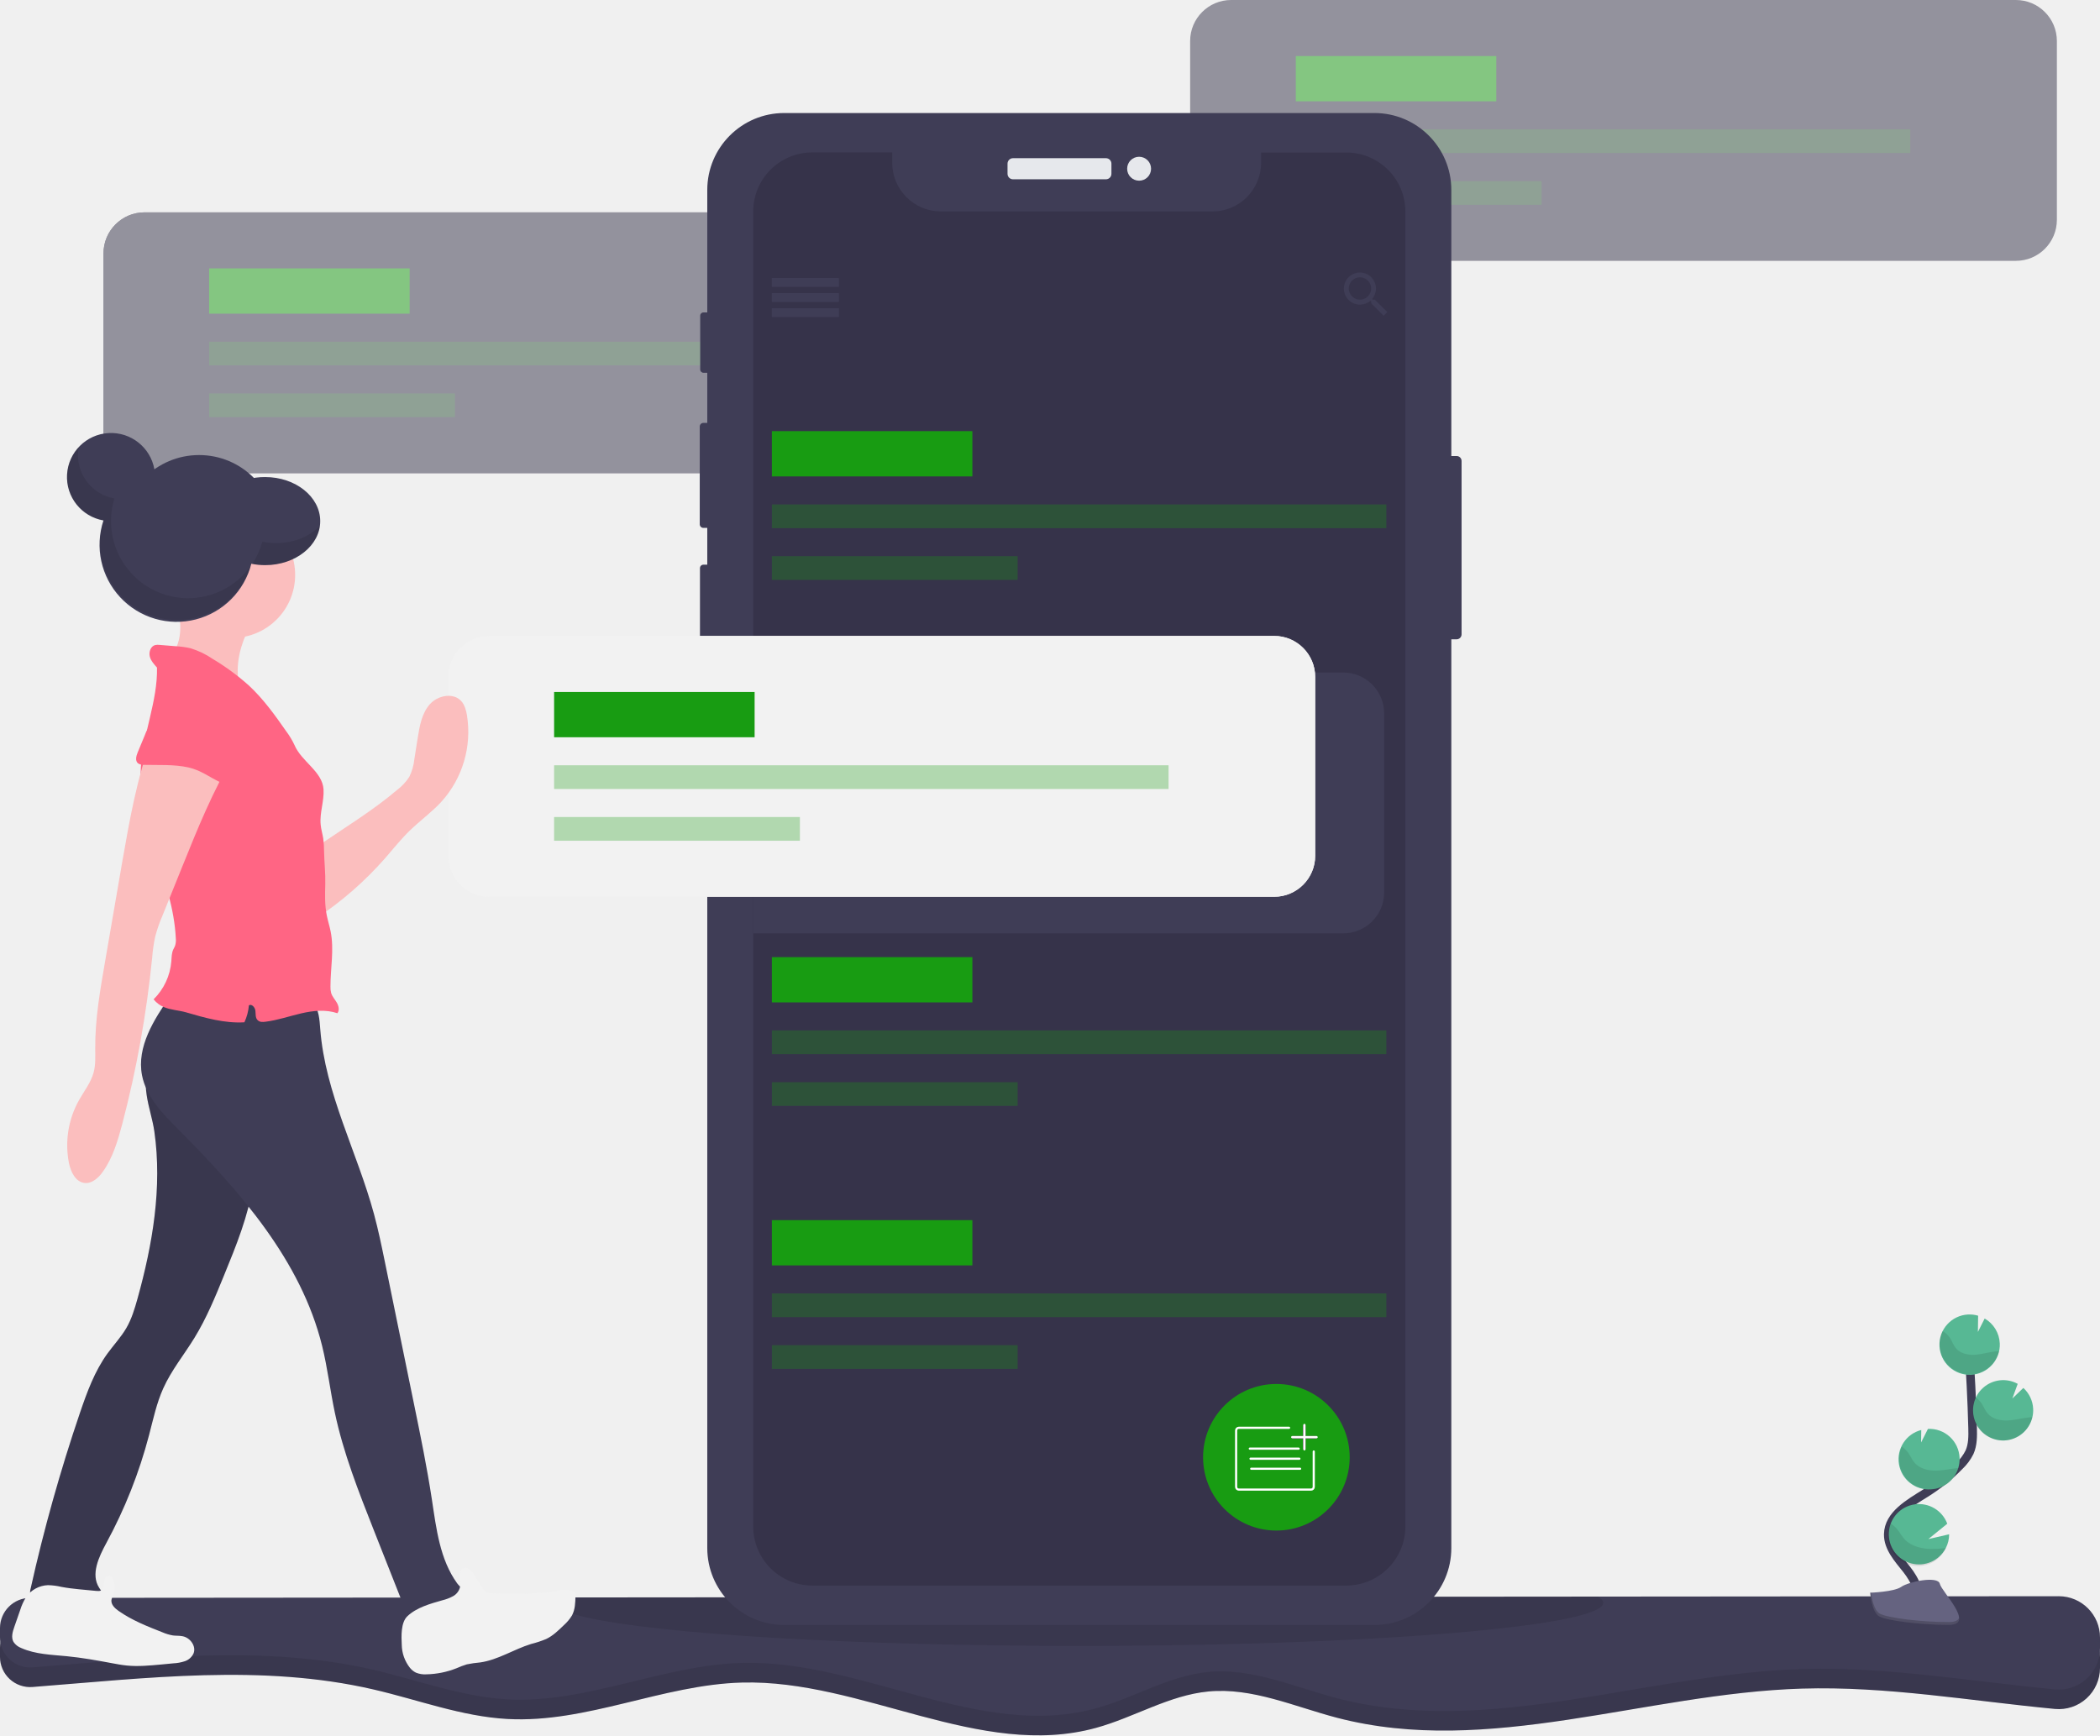
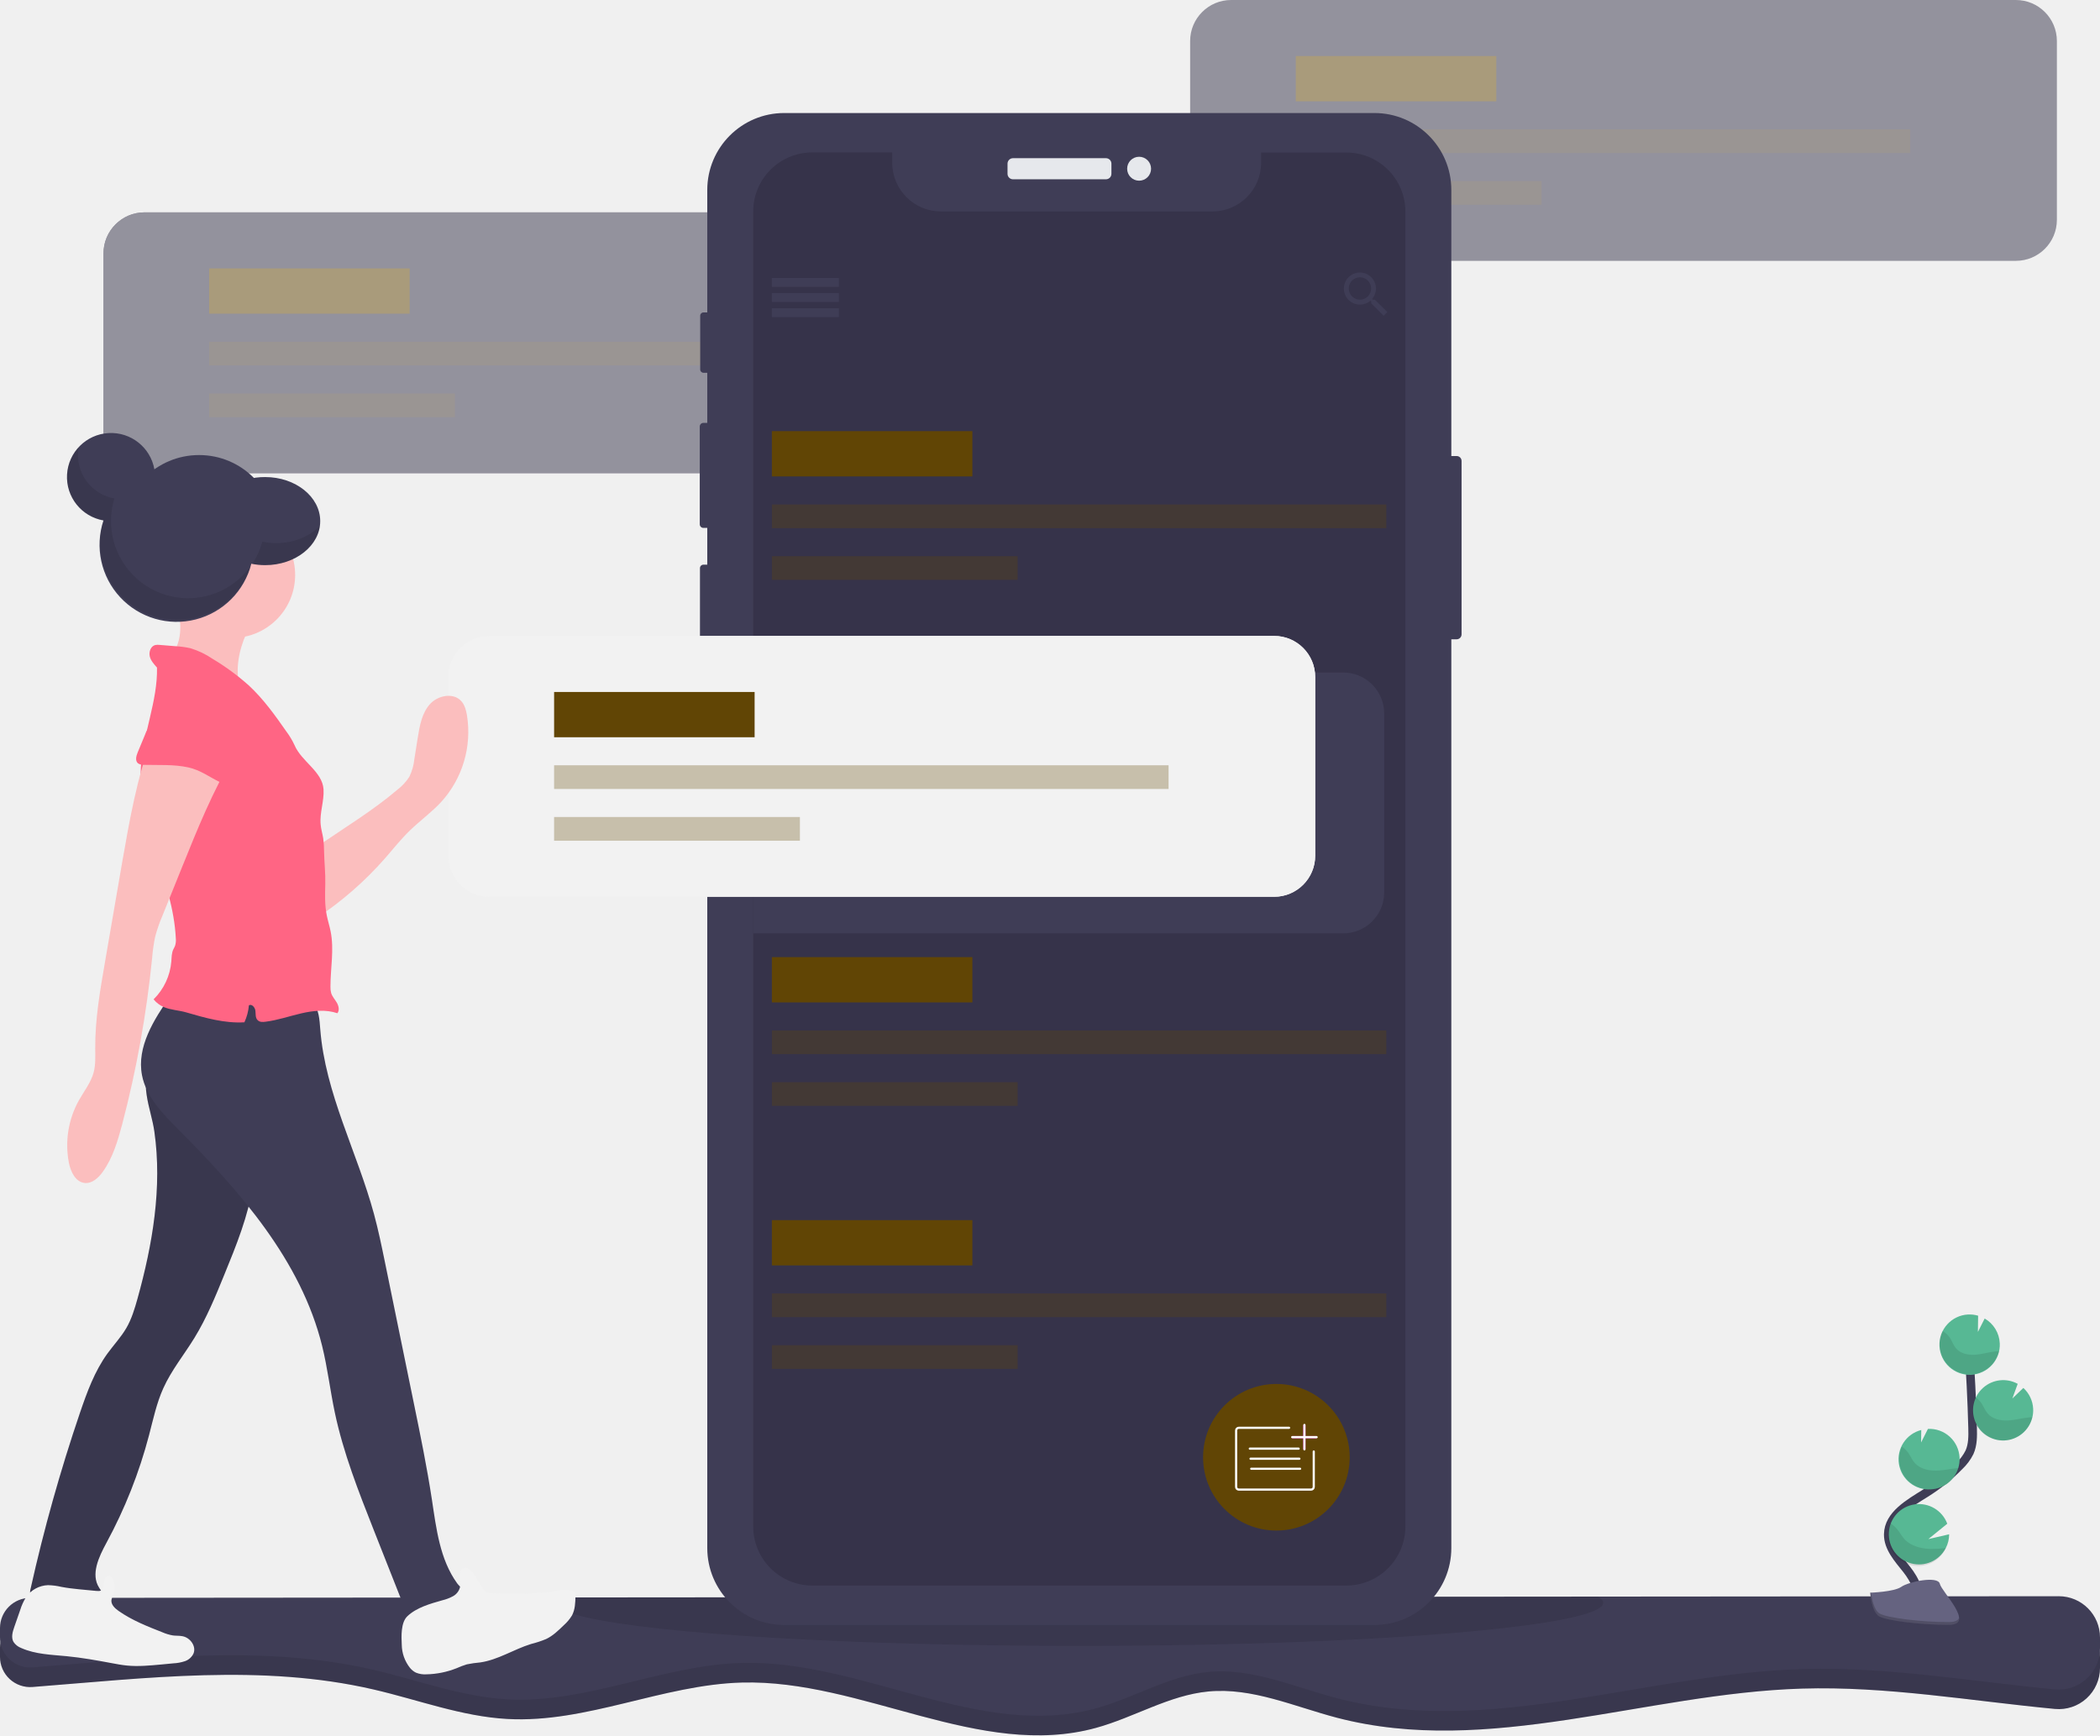
<svg xmlns="http://www.w3.org/2000/svg" data-name="Layer 1" width="974" height="805.02" viewBox="0 0 974 805.02">
  <path d="M974 768.75v5a19.11 19.11 0 01-20.91 19c-39.15-3.72-78.12-10.64-117.4-9.43-72.42 2.21-145.44 31.83-215.54 13.53-19.77-5.16-39.32-14.13-59.66-12.2-18.25 1.73-34.49 12.05-52.17 16.89C454.55 816.3 399.8 779 344.06 780.51c-36.74 1-71.92 18.89-108.62 16.9-21.27-1.14-41.53-8.92-62.28-13.71-51.66-11.94-104.86-5.27-158.09-1.13A14 14 0 010 768.64v-4.28a14 14 0 0114-14l940.92-.76A19.11 19.11 0 01974 768.75z" fill="#3f3d56" />
  <path d="M974 768.75v5a19.11 19.11 0 01-20.91 19c-39.15-3.72-78.12-10.64-117.4-9.43-72.42 2.21-145.44 31.83-215.54 13.53-19.77-5.16-39.32-14.13-59.66-12.2-18.25 1.73-34.49 12.05-52.17 16.89C454.55 816.3 399.8 779 344.06 780.51c-36.74 1-71.92 18.89-108.62 16.9-21.27-1.14-41.53-8.92-62.28-13.71-51.66-11.94-104.86-5.27-158.09-1.13A14 14 0 010 768.64v-4.28a14 14 0 0114-14l940.92-.76A19.11 19.11 0 01974 768.75z" opacity=".1" />
  <path d="M974 759.61v5a20.39 20.39 0 01-.11 2.08 19.11 19.11 0 01-20.8 17c-39.15-3.73-78.12-10.65-117.4-9.44-72.42 2.22-145.44 31.84-215.54 13.53-19.77-5.16-39.32-14.13-59.66-12.2-18.25 1.73-34.49 12.05-52.17 16.9-53.77 14.72-108.52-22.58-164.26-21.08-36.74 1-71.92 18.89-108.62 16.91-21.27-1.15-41.53-8.92-62.28-13.72-51.65-11.93-104.86-5.26-158.09-1.12a14 14 0 01-14.86-11.5 13.7 13.7 0 01-.21-2.46v-4.28a14 14 0 0114-14l235.83-.19 481.81-.4 223.28-.18A19.11 19.11 0 01974 759.61z" fill="#3f3d56" />
  <path d="M743.59 743.51c0 2.21-4.36 4.33-12.4 6.32-32.19 7.95-123.19 13.68-230.6 13.68-105.67 0-195.58-5.55-229-13.31-9-2.09-14-4.34-14-6.69 0-.82.6-1.63 1.78-2.43l481.81-.4c1.59.93 2.41 1.83 2.41 2.83z" opacity=".1" />
  <g opacity=".5">
    <rect x="552" width="402" height="121" rx="19.03" fill="#36334a" />
-     <path fill="#189c12" d="M601 26h93v21h-93z" />
-     <path fill="#189c12" opacity=".3" d="M601 60h285v11H601zm0 24h114v11H601z" />
+     <path fill="#614505" d="M601 26h93v21h-93z" />
+     <path fill="#614505" opacity=".3" d="M601 60h285v11H601zm0 24h114v11H601z" />
  </g>
  <g opacity=".5">
    <rect x="48" y="98.51" width="402" height="121" rx="19.03" fill="#36334a" />
    <path fill="#36334a" d="M97 124.51h93v21H97zm0 34h285v11H97zm0 24h114v11H97z" />
    <rect x="48" y="98.51" width="402" height="121" rx="19.03" fill="#36334a" />
-     <path fill="#189c12" d="M97 124.51h93v21H97z" />
-     <path fill="#189c12" opacity=".3" d="M97 158.51h285v11H97zm0 24h114v11H97z" />
+     <path fill="#614505" d="M97 124.51h93v21H97z" />
+     <path fill="#614505" opacity=".3" d="M97 158.51h285v11H97zm0 24h114v11H97z" />
  </g>
  <rect x="667.58" y="211.54" width="10.31" height="85.02" rx="2.29" fill="#3f3d56" />
  <rect x="324.76" y="144.93" width="5.79" height="27.99" rx="1.5" fill="#3f3d56" />
  <rect x="324.55" y="196.17" width="6.52" height="48.72" rx="1.69" fill="#3f3d56" />
  <rect x="324.65" y="261.94" width="6.21" height="49.14" rx="1.61" fill="#3f3d56" />
  <rect x="328.04" y="52.43" width="345.1" height="701.37" rx="35.69" fill="#3f3d56" />
  <rect x="467.3" y="73.38" width="48.19" height="9.79" rx="2.54" fill="#e6e8ec" />
  <circle cx="528.33" cy="78.27" r="5.55" fill="#e6e8ec" />
  <path d="M651.83 98.11v610a27.41 27.41 0 01-27.41 27.4H376.76a27.41 27.41 0 01-27.41-27.4v-610a27.41 27.41 0 0127.41-27.41h37.06v4.81a22.58 22.58 0 0022.57 22.57h126a22.57 22.57 0 0022.52-22.57v-4.76h39.51a27.41 27.41 0 0127.41 27.36z" fill="#36334a" />
  <path fill="#3f3d56" d="M358 129h31v4h-31zm0 7h31v4h-31zm0 7h31v4h-31z" />
  <path fill="#3f3d56" d="M358 129h31v4h-31zm0 7h31v4h-31zm0 7h31v4h-31zm279.66-4h-.91l-.35-.29a7.61 7.61 0 001.78-4.89 7.44 7.44 0 10-7.4 7.48 7.73 7.73 0 004.88-1.78l.34.29v.92l5.74 5.75 1.72-1.72zm-6.88 0a5.18 5.18 0 115.16-5.18 5.15 5.15 0 01-5.16 5.18z" />
-   <path fill="#189c12" d="M358 200h93v21h-93z" />
-   <path fill="#189c12" opacity=".3" d="M358 234h285v11H358zm0 24h114v11H358z" />
-   <path fill="#189c12" d="M358 444h93v21h-93z" />
-   <path fill="#189c12" opacity=".3" d="M358 478h285v11H358zm0 24h114v11H358z" />
-   <path fill="#189c12" d="M358 566h93v21h-93z" />
-   <path fill="#189c12" opacity=".3" d="M358 600h285v11H358zm0 24h114v11H358z" />
-   <circle cx="592" cy="676" r="34" fill="#189c12" />
+   <path fill="#614505" d="M358 200h93v21h-93z" />
+   <path fill="#614505" opacity=".3" d="M358 234h285v11H358zm0 24h114v11H358z" />
+   <path fill="#614505" d="M358 444h93v21h-93z" />
+   <path fill="#614505" opacity=".3" d="M358 478h285v11H358zm0 24h114v11H358z" />
+   <path fill="#614505" d="M358 566h93v21h-93z" />
+   <path fill="#614505" opacity=".3" d="M358 600h285v11H358zm0 24h114v11H358z" />
+   <circle cx="592" cy="676" r="34" fill="#614505" />
  <path d="M609.33 673.32v16.43a1.25 1.25 0 01-1.25 1.25h-33.5a1.25 1.25 0 01-1.25-1.25v-26.17a1.25 1.25 0 011.25-1.25h23.31M579.67 672h22.66M580 676.67h22.67m-22.34 4.66H603" fill="none" stroke="#fff" stroke-linecap="round" stroke-miterlimit="10" />
  <path fill="none" stroke="#f0f" stroke-miterlimit="10" d="M605 661v11.33m5.67-5.66h-11.34" />
  <path fill="none" stroke="#fff" stroke-linecap="round" stroke-miterlimit="10" d="M605 661v11.33m5.67-5.66h-11.34" />
  <path d="M888.6 745.17c3-5.51-.4-12.27-4.29-17.18s-8.61-10-8.51-16.29c.15-9 9.7-14.31 17.33-19.09a84 84 0 0015.56-12.51 22.8 22.8 0 004.78-6.4c1.58-3.52 1.54-7.52 1.44-11.37q-.51-19.26-1.91-38.49" fill="none" stroke="#3f3d56" stroke-miterlimit="10" stroke-width="4" />
  <path d="M927.51 623.14a14 14 0 00-7-11.5l-3.14 6.22.1-7.53a14.22 14.22 0 00-4.63-.56 14 14 0 1014.68 13.37zm-25.03 94.99a14 14 0 11.68-11.3l-8.77 7.13 9.65-2.23a14 14 0 01-1.56 6.4zm-6.93-27.25a14 14 0 01-4.45-27.53l-.08 5.78 3.18-6.29a14 14 0 0114.67 13.36 13.84 13.84 0 01-.6 4.79 14 14 0 01-12.72 9.89zm34.07-22.67a14 14 0 116.21-26.27l-2.48 6.8 5.1-4.9a14 14 0 014.55 9.67 13.79 13.79 0 01-.35 3.87 14 14 0 01-13.03 10.83z" fill="#57b894" />
  <path d="M925.62 626.88c-3.24.35-6.39 1.36-9.64 1.56s-6.82-.57-8.88-3.1c-1.1-1.36-1.66-3.08-2.59-4.57a10 10 0 00-3.54-3.33 14 14 0 1026.24 9.32q-.79.03-1.59.12zm4 41.33a14 14 0 01-13.35-20 10.37 10.37 0 012.82 2.82c1 1.51 1.61 3.26 2.78 4.64 2.19 2.57 5.92 3.41 9.31 3.26s6.66-1.12 10-1.43c.47 0 .94-.07 1.42-.08a14 14 0 01-12.98 10.79zm-34.07 22.67a14 14 0 01-13.46-19.76 11.48 11.48 0 013 2.85c1.09 1.54 1.77 3.32 3.05 4.74 2.37 2.63 6.35 3.56 9.93 3.48s6.83-.93 10.28-1.2a14 14 0 01-12.8 9.89zm6.93 27.25a14.017 14.017 0 01-25.59-11.45 13.84 13.84 0 013.08 2.75c1.34 1.62 2.22 3.47 3.76 5 2.87 2.82 7.5 4 11.63 4.09a60 60 0 007.12-.39z" opacity=".1" />
  <path d="M867.43 738.82s11.08-.34 14.42-2.72 17-5.21 17.86-1.4 16.65 19 4.15 19.06-29.06-1.94-32.4-4-4.03-10.94-4.03-10.94z" fill="#656380" />
  <path d="M904.08 752.44c-12.51.1-29.06-1.95-32.39-4-2.54-1.55-3.55-7.09-3.89-9.65h-.37s.7 8.94 4 11 19.89 4.07 32.4 4c3.61 0 4.85-1.31 4.78-3.21-.47 1.12-1.84 1.83-4.53 1.86z" opacity=".2" />
  <path d="M642 331.03v82.94a19 19 0 01-19 19H349.35v-121H623a19 19 0 0119 19.06z" fill="#3f3d56" />
  <rect x="208" y="295" width="402" height="121" rx="19.03" fill="#f2f2f2" />
  <rect x="208" y="295" width="402" height="121" rx="19.03" fill="#f2f2f2" />
-   <path fill="#189c12" d="M257 321h93v21h-93z" />
-   <path fill="#189c12" opacity=".3" d="M257 355h285v11H257zm0 24h114v11H257z" />
+   <path fill="#614505" d="M257 321h93v21h-93z" />
+   <path fill="#614505" opacity=".3" d="M257 355h285v11H257zm0 24h114v11H257z" />
  <circle cx="92.34" cy="246.84" r="35.75" fill="#3f3d56" />
  <path d="M71.6 524.94c3.69 25.89-.81 52.29-7.82 77.48-1.31 4.69-2.72 9.42-5.17 13.63s-5.86 7.83-8.74 11.79c-6 8.26-9.52 18-12.81 27.64a779.65 779.65 0 00-22.82 81.32 5.57 5.57 0 000 3.47c.87 2 3.51 2.26 5.68 2.25l28.06-.15c1-1.92-.85-4-2-5.84-4-6.22-.16-14.3 3.37-20.81a223.74 223.74 0 0019.78-50c1.92-7.33 3.48-14.82 6.6-21.73 3.77-8.38 9.68-15.59 14.48-23.43 5.58-9.11 9.65-19 13.69-28.93 5.64-13.78 11.33-27.73 13.55-42.45 2.09-13.82 1.06-27.9-.3-41.81a2.64 2.64 0 00-3.06-3l-37.65-1.94c-7.76-.4-9.6-2.1-8.42 5.52.82 5.69 2.76 11.23 3.58 16.99z" fill="#3f3d56" />
  <path d="M71.6 524.94c3.69 25.89-.81 52.29-7.82 77.48-1.31 4.69-2.72 9.42-5.17 13.63s-5.86 7.83-8.74 11.79c-6 8.26-9.52 18-12.81 27.64a779.65 779.65 0 00-22.82 81.32 5.57 5.57 0 000 3.47c.87 2 3.51 2.26 5.68 2.25l28.06-.15c1-1.92-.85-4-2-5.84-4-6.22-.16-14.3 3.37-20.81a223.74 223.74 0 0019.78-50c1.92-7.33 3.48-14.82 6.6-21.73 3.77-8.38 9.68-15.59 14.48-23.43 5.58-9.11 9.65-19 13.69-28.93 5.64-13.78 11.33-27.73 13.55-42.45 2.09-13.82 1.06-27.9-.3-41.81a2.64 2.64 0 00-3.06-3l-37.65-1.94c-7.76-.4-9.6-2.1-8.42 5.52.82 5.69 2.76 11.23 3.58 16.99z" opacity=".1" />
  <path d="M79 461.99c-7.65 11-15.67 23.66-13.13 36.83 1.93 10 9.55 17.75 16.74 25 28.74 28.86 57 60.92 66.78 100.47 2.52 10.22 3.74 20.71 5.91 31 3.94 18.7 11 36.58 18 54.35l18.72 47.38a28.36 28.36 0 0027.1-18c-2.46-.19-5.67-2.57-7.11-4.57-8-11.07-9.64-25.31-11.69-38.81-2.27-14.92-5.3-29.72-8.34-44.51l-13.4-65.42c-1.55-7.55-3.1-15.11-5.12-22.54-7.82-28.83-22.64-56-24.93-85.81-.34-4.38-.55-9.19-3.52-12.44-3.12-3.43-8.24-4-12.87-4.27-18.73-1.24-34.89-3.07-53.14 1.34z" fill="#3f3d56" />
  <path d="M28.47 736.13a29.86 29.86 0 00-6.22-.8 12.92 12.92 0 00-10.16 5.55 25.25 25.25 0 00-2.73 6l-2.71 7.78c-.8 2.28-1.58 4.91-.39 7a7.42 7.42 0 003.64 2.85c6.56 2.92 13.95 3.08 21.1 3.78 6.94.68 13.82 1.9 20.67 3.19 2.36.44 4.71.89 7.1 1.13 5.34.54 10.72 0 16.06-.48l5.51-.53a19.84 19.84 0 005.42-1 6.83 6.83 0 004-3.59c1.36-3.37-1.56-7.36-5.13-8-1.45-.29-2.95-.16-4.42-.35a20.88 20.88 0 01-4.84-1.45c-7.05-2.77-14.17-5.57-20.37-9.93-1.72-1.21-3.52-2.9-3.33-5a10.19 10.19 0 01.89-2.59 9.46 9.46 0 00.08-6.69c-.34-.92-1-1.89-1.93-2-2.64-.32-2.32 3.53-2.71 5-.53 2-1.49 2.18-3.37 2-5.4-.58-10.8-.85-16.16-1.87zm157.87 26.83a17.65 17.65 0 003.82 10.75 8.36 8.36 0 002.72 2.19 10.92 10.92 0 004.95.79 40.05 40.05 0 0013.89-2.81 39.7 39.7 0 014.8-1.81 53.88 53.88 0 016.24-.9c8.27-1.19 15.53-6.07 23.52-8.54a49.45 49.45 0 007-2.3c3.16-1.49 5.72-4 8.23-6.43a19.89 19.89 0 003.78-4.52c1.47-2.74 1.56-6 1.62-9.1a2.59 2.59 0 00-.24-1.41 2.1 2.1 0 00-.9-.71c-2.43-1.2-5.31-.6-8-.13-9.72 1.73-19.67 1.41-29.54 1.09a4.29 4.29 0 01-4.54-2.59l-3.75-6c-1.07-1.72-2.77-3.69-4.71-3.1-1.55.47-2.18 2.37-2.12 4s.56 3.25.25 4.84a6.61 6.61 0 01-3.2 4.16 20.44 20.44 0 01-5 1.92c-5.52 1.56-11.94 3.33-16.21 7.39-3.09 2.92-2.8 9.37-2.61 13.22z" fill="#f2f2f2" />
  <path d="M184.4 366.26a23.17 23.17 0 005.46-5.94 24.21 24.21 0 002.33-8.21l1.57-9.92c.87-5.47 1.89-11.26 5.54-15.43s10.92-5.66 14.63-1.54c1.62 1.79 2.26 4.25 2.66 6.64a48.34 48.34 0 01-11.82 40c-4.49 4.92-10 8.83-14.75 13.48-4.14 4-7.73 8.59-11.55 12.94a159.42 159.42 0 01-31.47 27.5c.14-7.44 1.09-15.42 0-22.81-.81-5.34-3-8.22 2.17-11.71 12-8.16 24.11-15.54 35.23-25zM83.56 293.08c-.39 5.32-2.6 10.76-7 13.83q18.69 6.54 36.87 14.42c-2.34-2.25-3.05-5.7-3.16-8.94-.31-8.47 2.62-16.8 6.9-24.1a5.85 5.85 0 001.13-3.18c-.14-2.36-2.94-3.45-5.24-4a128.86 128.86 0 00-23.92-3.47c-3.45-.11-7.54-1.2-6.76 3.19.74 4.1 1.49 8.1 1.18 12.25z" fill="#fbbebe" />
  <circle cx="107.66" cy="266.7" r="29.23" fill="#fbbebe" />
  <path d="M136.6 345.65a35.36 35.36 0 00-3.71-6.22c-5.3-7.61-10.74-15.21-17.54-21.51a109.19 109.19 0 00-16.65-12.23 37.79 37.79 0 00-10.42-5 40.77 40.77 0 00-6.69-.91l-7.59-.62a6.21 6.21 0 00-2 .06c-2.06.52-3 3.08-2.56 5.15s2 3.75 3.38 5.32c.34 15.49-6.55 30.77-7.48 46.24-1.63 27 14.88 52.21 16.2 79.28a8.55 8.55 0 01-.38 3.63c-.22.56-.55 1.07-.8 1.62-.78 1.7-.75 3.63-.89 5.5a27.94 27.94 0 01-8.23 17.62 12.23 12.23 0 004.64 3.54c3.19 1.39 7 1.51 10.39 2.48 8.84 2.58 17.9 5.18 27.09 4.63a23.9 23.9 0 002.09-7.87c1.3-.81 2.8.92 3 2.44s-.09 3.29 1 4.39 2.47.93 3.8.76c5.61-.71 11-2.6 16.5-3.87s11.38-1.88 16.73-.06c1.08-1.37.62-3.4-.26-4.9s-2.13-2.82-2.63-4.49a10.08 10.08 0 01-.32-2.95c0-8.55 1.76-17.19.09-25.58-.49-2.46-1.27-4.86-1.77-7.33-1-4.79-.85-9.73-.72-14.62s-.46-10.18-.56-15.14a48.29 48.29 0 00-.4-6.13c-.34-2.13-1-4.21-1.18-6.36-.54-5.46 1.66-10.88 1.33-16.36-.55-8.32-10.22-12.84-13.46-20.51z" fill="#ff6584" />
  <path d="M70.63 341.73c-7.08 18.78-10.54 38.7-14 58.48l-8 46.46c-2.27 13.13-4.55 26.34-4.46 39.66 0 3.74.24 7.55-.74 11.16-1.28 4.74-4.46 8.69-6.87 13a42.78 42.78 0 00-4.6 28.93c.82 4.15 3.06 8.86 7.27 9.34 3.46.38 6.45-2.37 8.47-5.21 4.64-6.51 6.94-14.37 9-22.11a500.11 500.11 0 0013.87-77.09 75.06 75.06 0 011.39-9.8 69.54 69.54 0 013.38-9.76q4.59-11.38 9.19-22.76c7.07-17.53 14.18-35.14 23.89-51.36-9.6-2.76-19.59-6-29.19-8.73-2.77-.82-5.74-.33-8.6-.21z" fill="#fbbebe" />
  <path d="M87.27 355.97c-6.72-1.45-13.67-1-20.53-1.17a4.43 4.43 0 01-2.76-.72c-1.39-1.19-.8-3.42-.1-5.11l3.32-8a11.64 11.64 0 012.66-4.42c1.69-1.5 4.07-1.87 6.31-2.14 7.29-.84 14.79-1.12 21.86.85s13.72 6.45 16.88 13.08c1.32 2.76 1.93 6.24.18 8.75-2.6 3.73-8.43 7.9-12.78 5.86-5.21-2.44-9.2-5.71-15.04-6.98z" fill="#ff6584" />
  <path d="M123 221.3a29.52 29.52 0 00-16.28 4.69 35.75 35.75 0 00-35.1-8.22A20.43 20.43 0 1048 241.42a35.75 35.75 0 1068.57 20.09 32 32 0 006.41.65c14.1 0 25.54-9.15 25.54-20.43S137.08 221.3 123 221.3z" fill="#3f3d56" />
  <path d="M128.09 251.94a31.1 31.1 0 01-6.41-.65 35.57 35.57 0 01-4.68 10.29 32.11 32.11 0 006 .58c13.18 0 24-8 25.39-18.24-4.69 4.88-12.04 8.02-20.3 8.02zm-40.86 25.57a35.8 35.8 0 01-34.18-46.28 20.43 20.43 0 01-16.89-20.12 20.09 20.09 0 01.33-3.66 20.43 20.43 0 0011.46 34 35.75 35.75 0 0068.29 21.18 35.68 35.68 0 01-29.01 14.88z" opacity=".1" />
</svg>
